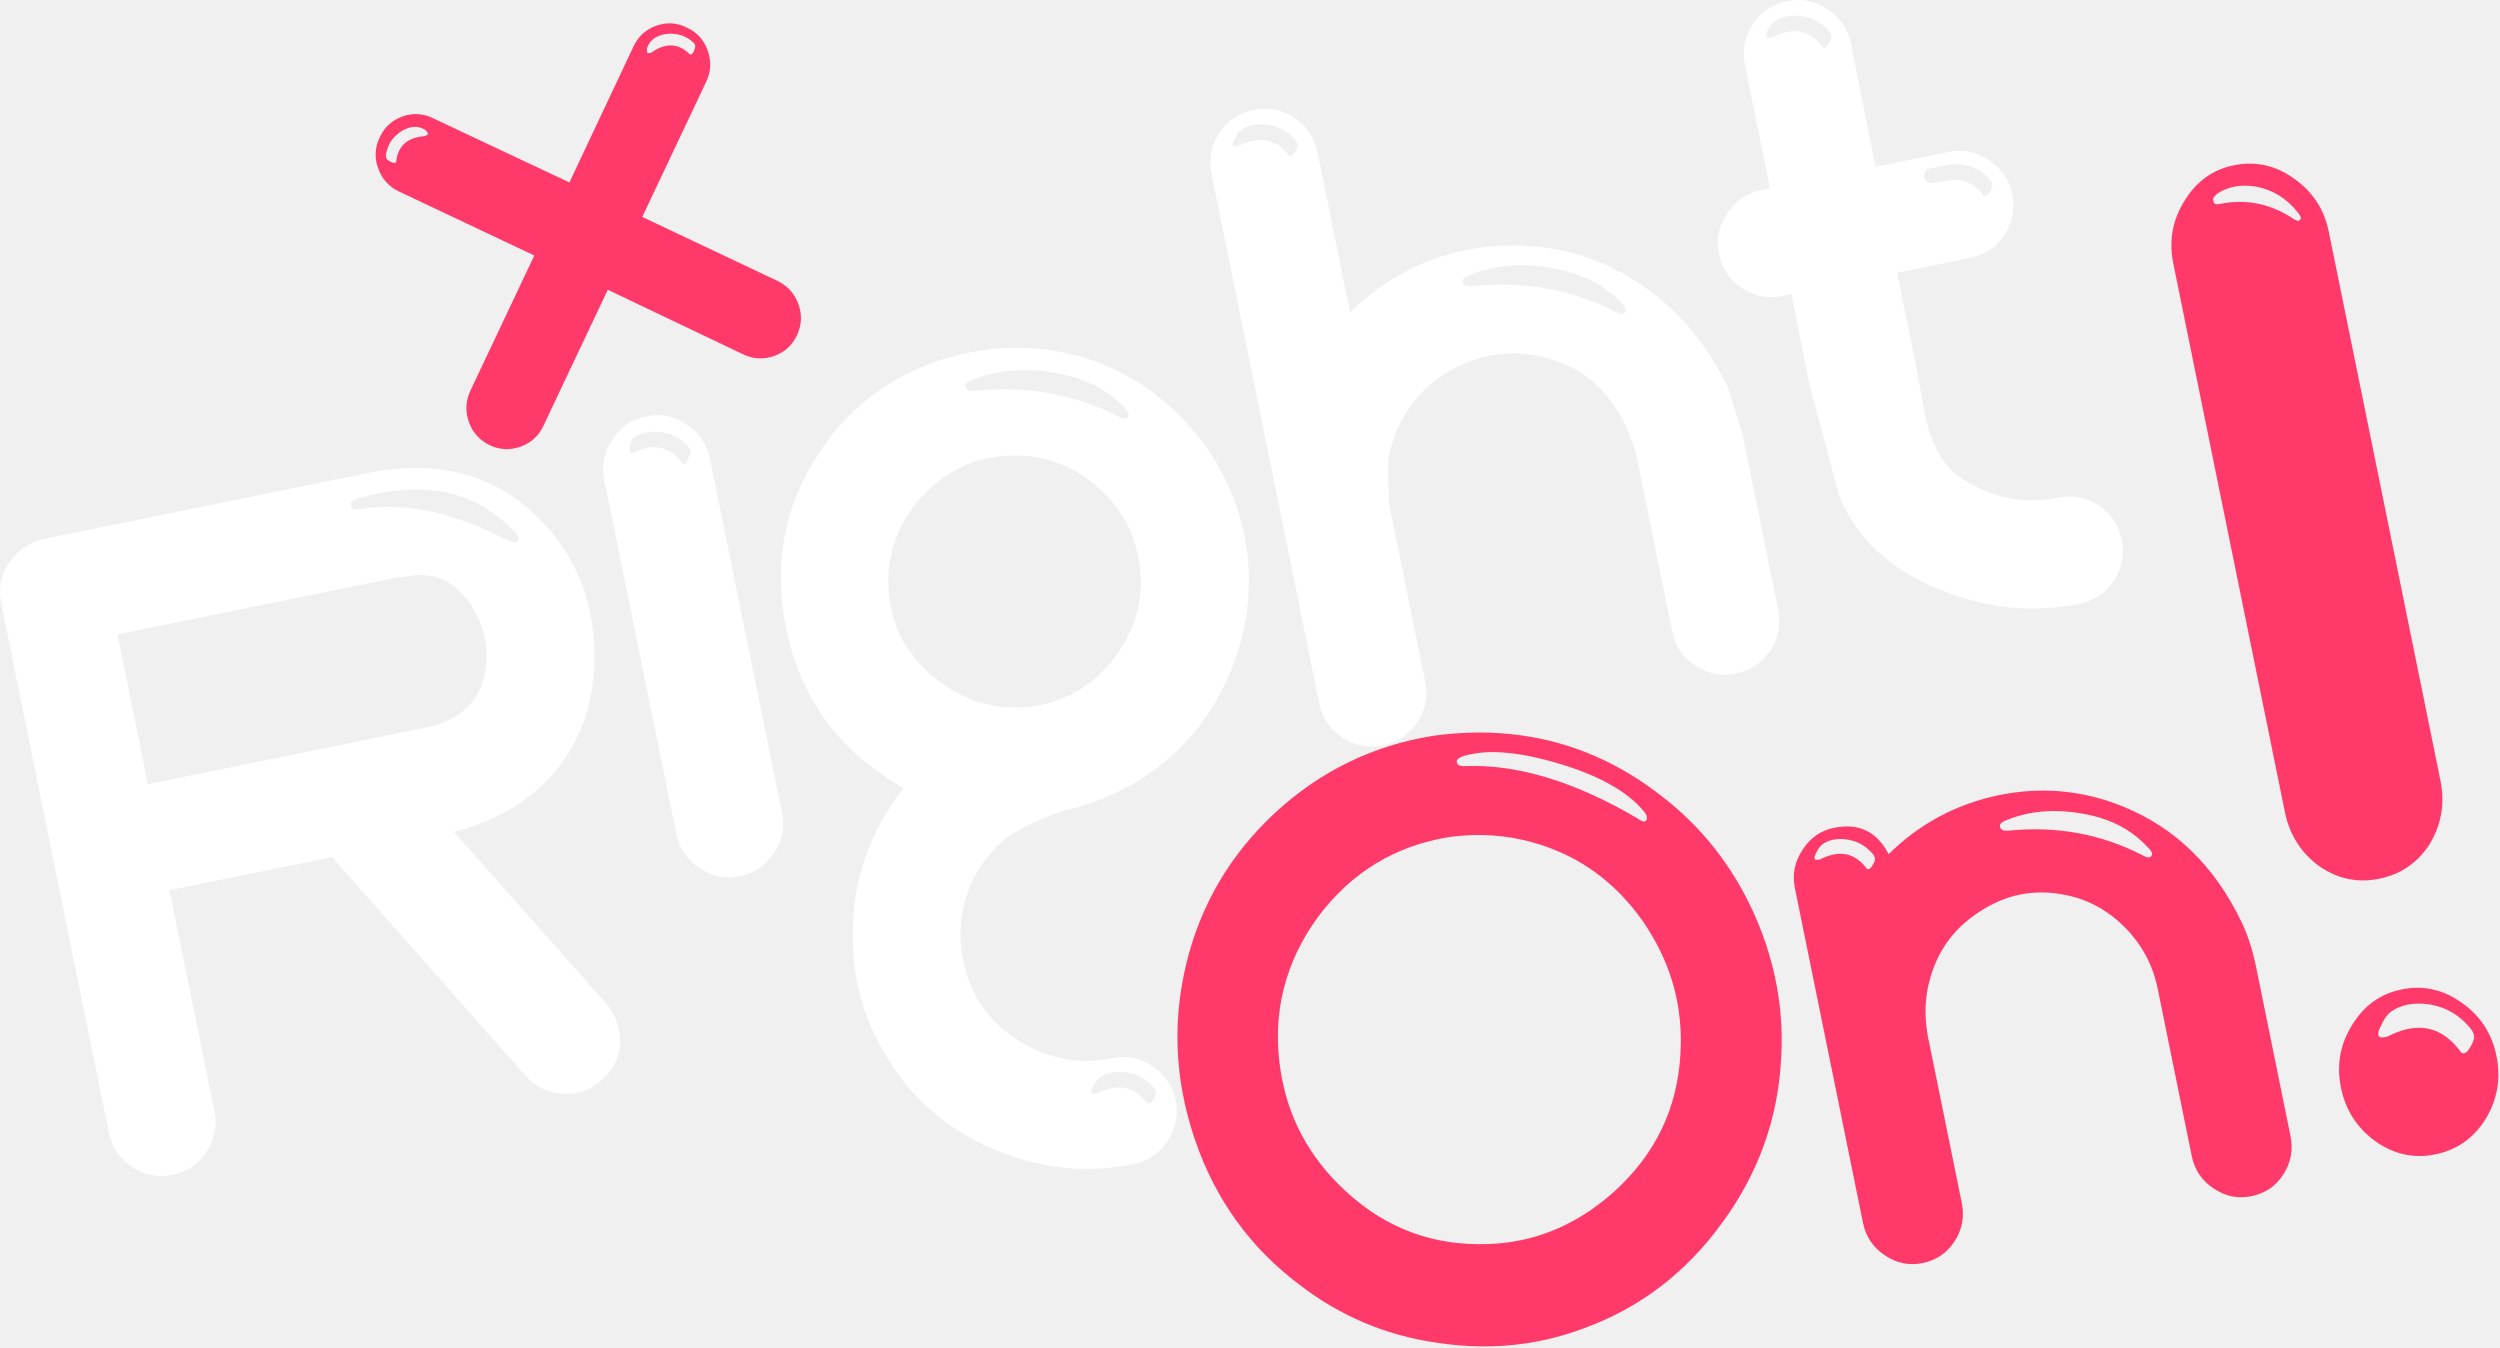
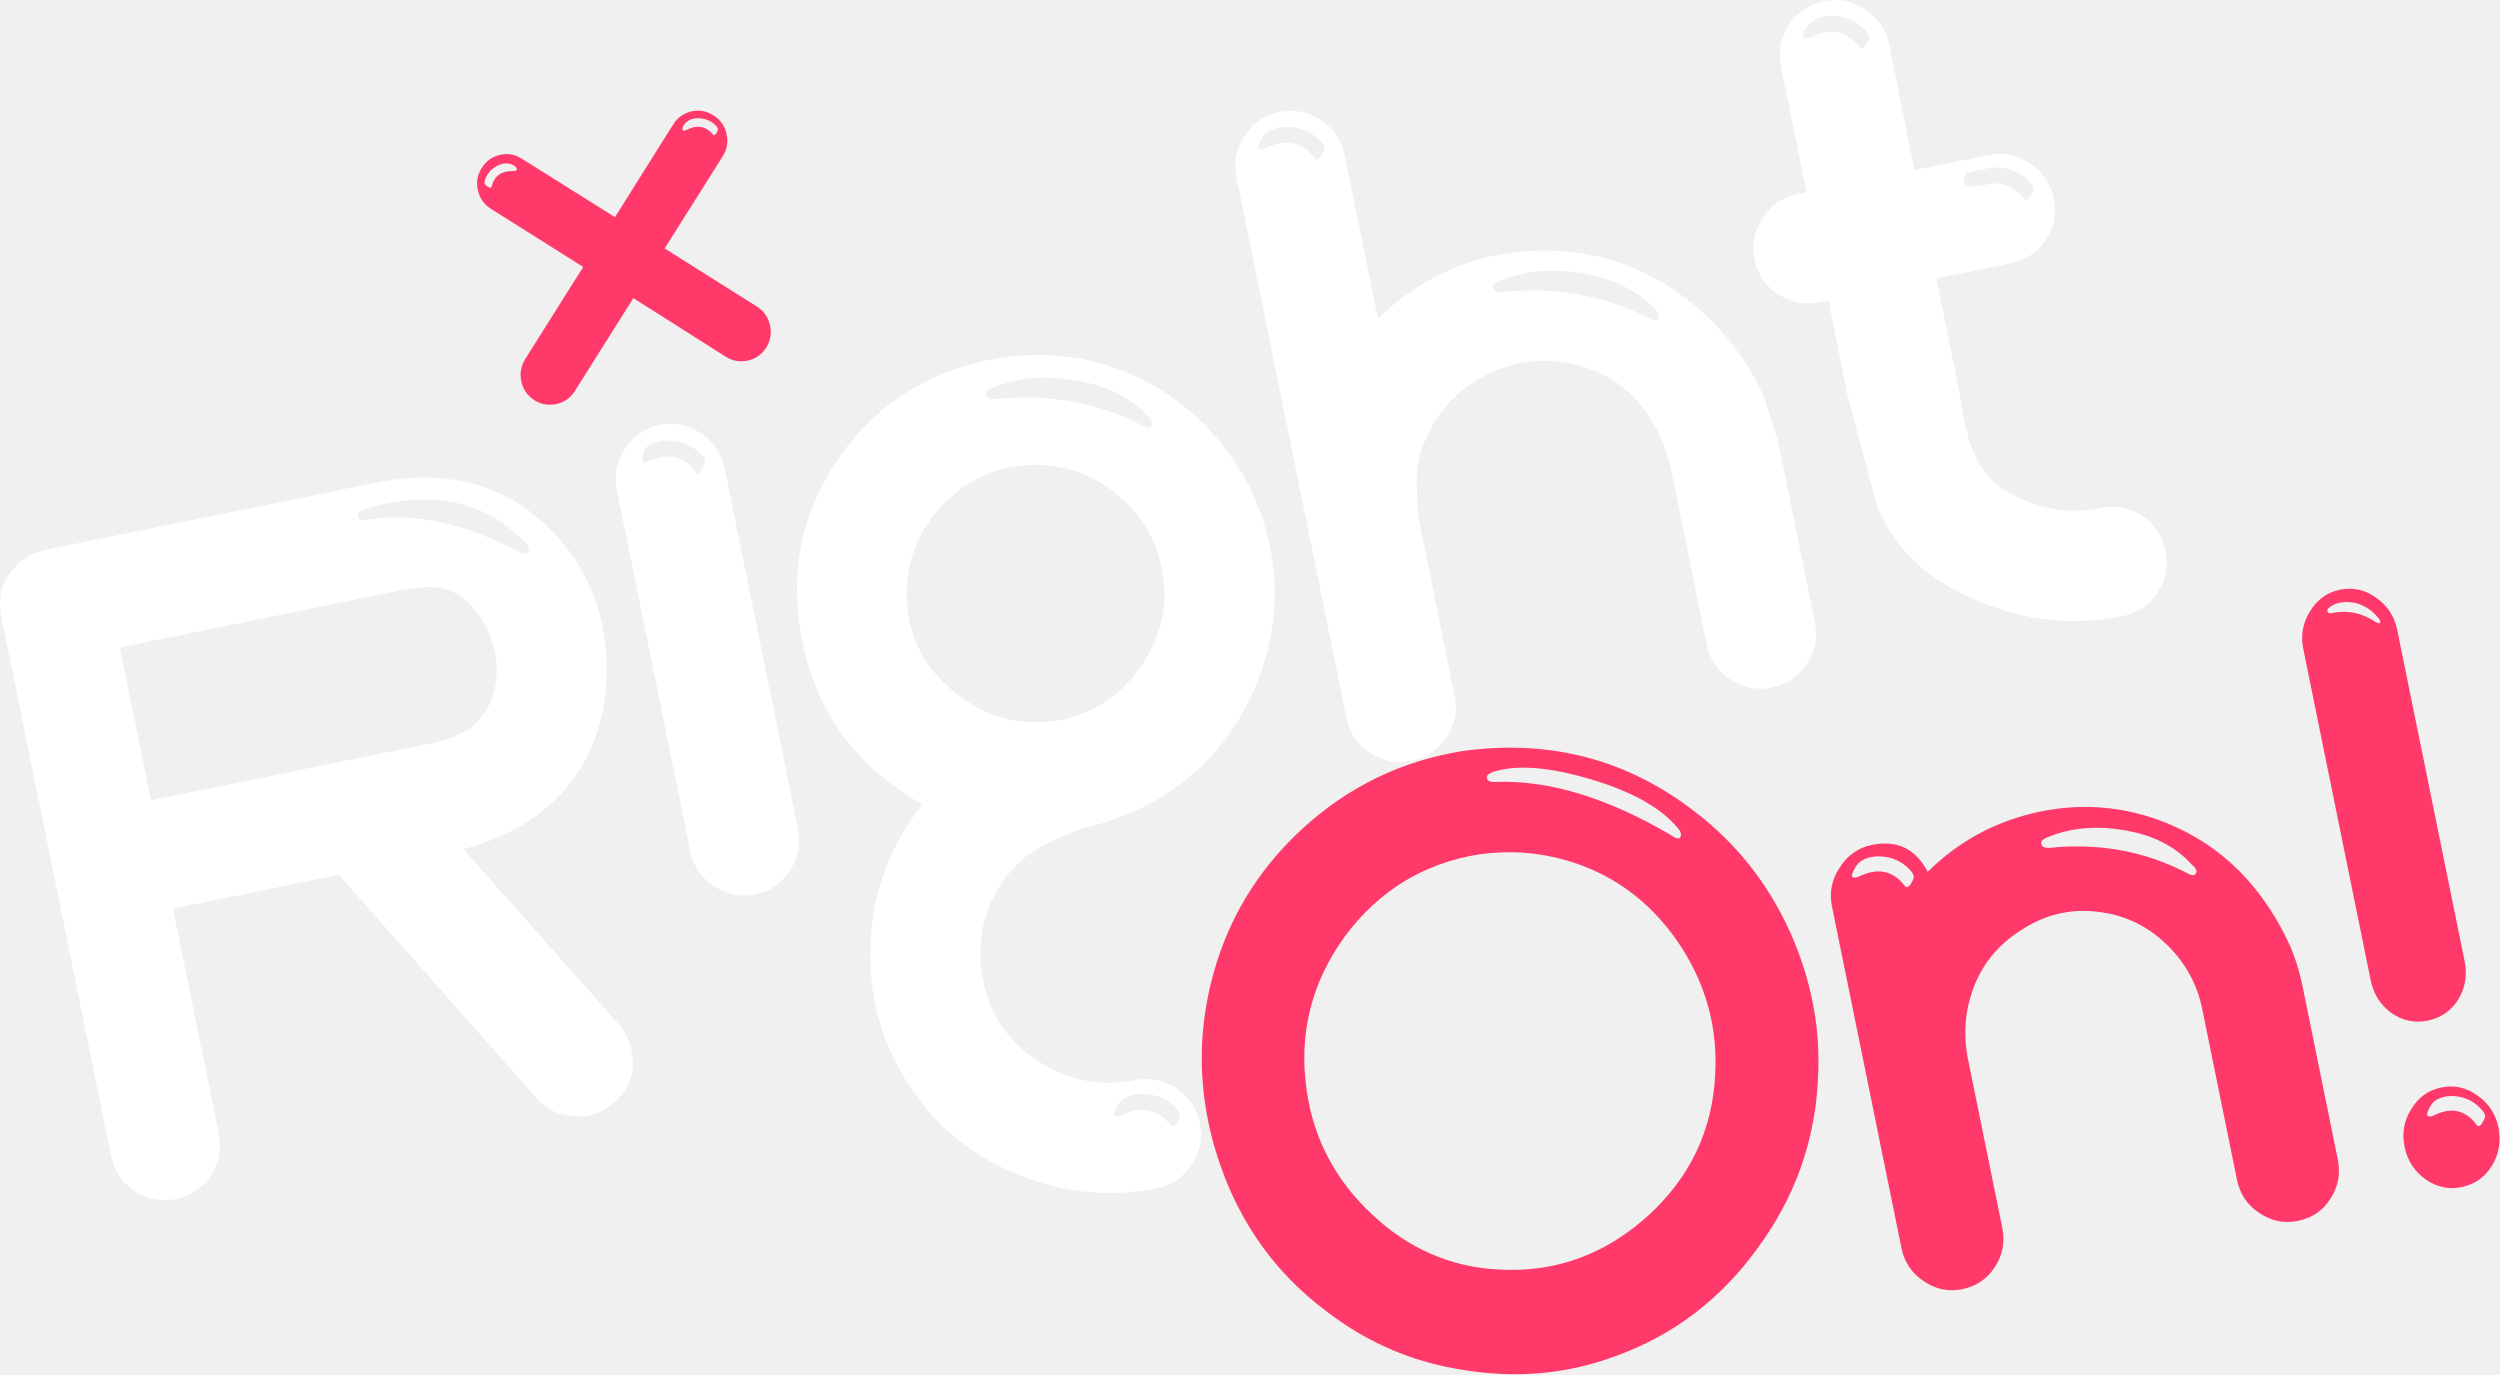
- <svg xmlns="http://www.w3.org/2000/svg" width="100%" height="100%" viewBox="0 0 1349 727" version="1.1" xml:space="preserve" style="fill-rule:evenodd;clip-rule:evenodd;stroke-linejoin:round;stroke-miterlimit:1.414;">
-   <g transform="matrix(1,0,0,1,-1078.74,-845.744)">
+ <svg xmlns="http://www.w3.org/2000/svg" width="100%" height="100%" viewBox="0 0 1391 765" version="1.1" xml:space="preserve" style="fill-rule:evenodd;clip-rule:evenodd;stroke-linejoin:round;stroke-miterlimit:1.414;">
+   <g transform="matrix(1,0,0,1,-1080.03,-805.565)">
    <g>
-       <g transform="matrix(0.813696,-0.165539,0.165539,0.813696,-109.205,692.017)">
+       <g transform="matrix(0.85636,-0.174218,0.174218,0.85636,-170.205,643.777)">
        <g transform="matrix(1,0,0,1,0,116.895)">
          <path d="M1357.61,938.535L1357.61,1085.02C1357.61,1094.79 1354.19,1103.09 1347.35,1109.92C1340.52,1116.76 1332.31,1120.18 1322.74,1120.18C1312.98,1120.18 1304.68,1116.76 1297.84,1109.92C1291,1103.09 1287.59,1094.79 1287.59,1085.02L1287.59,733.75C1287.78,723.789 1291.2,715.586 1297.84,709.14C1304.68,702.5 1312.98,698.984 1322.74,698.594L1542.18,698.594C1589.05,699.961 1623.23,718.906 1644.72,755.429C1655.85,774.375 1661.41,794.785 1661.41,816.66C1661.41,824.863 1660.63,833.164 1659.07,841.562C1653.21,873.789 1638.27,898.691 1614.25,916.269C1595.5,929.551 1572.84,936.875 1546.28,938.242L1621.28,1067.73C1624.21,1073.4 1625.67,1079.26 1625.67,1085.31C1625.67,1088.24 1625.38,1091.27 1624.79,1094.39C1622.25,1103.77 1616.69,1110.8 1608.09,1115.49C1602.62,1118.81 1596.96,1120.47 1591.1,1120.47C1587.98,1120.47 1584.75,1119.98 1581.43,1119C1572.06,1116.66 1565.03,1111.29 1560.34,1102.89L1465.42,938.535L1357.61,938.535ZM1357.61,868.222L1542.18,868.222C1565.61,868.027 1580.85,857.969 1587.88,838.047C1590.03,831.797 1591.1,825.449 1591.1,819.004C1591.1,811.387 1589.54,803.672 1586.41,795.859C1580.16,780.234 1569.62,771.543 1554.77,769.785L1542.18,768.906L1357.61,768.906L1357.61,868.222ZM1623.62,754.551C1606.04,726.816 1578.8,712.949 1541.88,712.949C1537.39,712.949 1532.8,713.144 1528.11,713.535C1524.6,714.121 1522.84,715.293 1522.84,717.051C1522.84,719.394 1524.69,720.566 1528.41,720.566C1557.9,721.738 1587.98,734.824 1618.64,759.824C1620.59,761.191 1622.16,761.875 1623.33,761.875C1623.72,761.875 1624.21,761.582 1624.79,760.996C1625.18,760.605 1625.38,760.019 1625.38,759.238C1625.38,758.066 1624.79,756.504 1623.62,754.551Z" style="fill:white;fill-rule:nonzero;" />
        </g>
        <path d="M1757.67,1085.31C1757.67,1094.88 1754.25,1103.09 1747.42,1109.92C1740.58,1116.95 1732.28,1120.47 1722.52,1120.47C1712.94,1120.47 1704.74,1116.95 1697.91,1109.92C1691.07,1103.09 1687.65,1094.88 1687.65,1085.31L1687.65,850.644C1687.65,841.074 1691.07,832.871 1697.91,826.035C1704.74,819.004 1712.94,815.488 1722.52,815.488C1732.28,815.488 1740.58,819.004 1747.42,826.035C1754.25,832.871 1757.67,841.074 1757.67,850.644L1757.67,1085.31ZM1745.95,841.269C1742.44,834.629 1737.16,830.039 1730.13,827.5C1726.81,826.328 1723.59,825.742 1720.47,825.742C1717.73,825.742 1715.19,826.23 1712.85,827.207C1710.89,827.988 1709.92,828.672 1709.92,829.258C1708.36,832.383 1707.57,834.629 1707.57,835.996C1707.57,836.777 1707.97,837.168 1708.75,837.168C1712.46,836.191 1715.78,835.703 1718.71,835.703C1728.08,835.703 1735.02,840.39 1739.51,849.765C1740.29,850.547 1740.88,850.937 1741.27,850.937C1744.39,846.836 1746.05,844.687 1746.25,844.492C1746.44,844.297 1746.54,844.004 1746.54,843.613C1746.54,843.027 1746.34,842.246 1745.95,841.269Z" style="fill:white;fill-rule:nonzero;" />
        <path d="M1838.4,1085.61C1834.3,1082.09 1830.2,1078.18 1826.1,1073.89C1798.17,1044.79 1784.2,1009.82 1784.2,969.004L1784.2,966.953C1784.59,924.961 1799.24,889.609 1828.15,860.898C1849.83,839.023 1876,825.156 1906.66,819.297C1916.82,817.539 1926.88,816.66 1936.84,816.66C1956.57,816.66 1975.9,820.469 1994.85,828.086C2022.78,839.804 2045.34,858.554 2062.52,884.336C2079.32,910.117 2087.82,938.144 2088.01,968.418C2088.01,998.105 2079.71,1025.74 2063.11,1051.33C2046.51,1076.91 2024.73,1095.66 1997.78,1107.58C1978.25,1115.98 1957.64,1120.37 1935.96,1120.76C1914.28,1123.89 1899.05,1128.57 1890.26,1134.82C1876.39,1143.81 1866.23,1156.11 1859.79,1171.74C1855.88,1181.89 1853.93,1192.25 1853.93,1202.79C1853.93,1208.26 1854.42,1213.73 1855.39,1219.2C1859.11,1237.95 1868.68,1253.48 1884.11,1265.78C1899.14,1278.28 1916.43,1284.53 1935.96,1284.53C1945.53,1284.53 1953.73,1287.95 1960.57,1294.79C1967.6,1301.82 1971.12,1310.12 1971.12,1319.69C1971.12,1329.26 1967.6,1337.56 1960.57,1344.59C1953.73,1351.43 1945.53,1354.84 1935.96,1354.84C1905.49,1354.65 1877.37,1346.05 1851.59,1329.06C1825.41,1311.68 1806.66,1289.12 1795.34,1261.39C1787.52,1242.64 1783.62,1223.5 1783.62,1203.96C1783.62,1193.61 1784.69,1183.26 1786.84,1172.91C1792.89,1142.44 1806.66,1116.46 1828.15,1094.98C1831.47,1091.66 1834.89,1088.54 1838.4,1085.61ZM1935.96,1050.45C1958.42,1050.06 1977.56,1041.95 1993.38,1026.13C2009.59,1010.12 2017.7,990.879 2017.7,968.418C2017.7,949.277 2011.55,932.09 1999.24,916.855C1986.74,901.621 1971.12,892.051 1952.37,888.144C1946.51,886.972 1940.75,886.387 1935.08,886.387C1919.65,886.387 1904.91,890.976 1890.84,900.156C1871.7,912.851 1859.89,930.137 1855.39,952.012C1854.22,957.871 1853.64,963.535 1853.64,969.004C1853.64,987.558 1859.98,1004.45 1872.68,1019.69C1889.09,1039.61 1910.18,1049.86 1935.96,1050.45ZM2028.25,871.738C2019.07,857.285 2005,846.64 1986.06,839.804C1974.14,835.312 1962.43,833.066 1950.9,833.066C1945.63,833.066 1940.36,833.554 1935.08,834.531C1931.57,835.117 1929.81,836.191 1929.81,837.754L1929.81,838.047C1929.81,840.195 1931.57,841.465 1935.08,841.855C1968.87,845.176 1998.27,856.797 2023.27,876.719C2025.22,878.281 2026.78,879.062 2027.95,879.062C2028.34,879.062 2028.83,878.867 2029.42,878.476C2029.81,877.89 2030,877.207 2030,876.426C2030,875.254 2029.42,873.691 2028.25,871.738ZM1959.11,1309.14C1955.59,1302.5 1950.32,1297.91 1943.29,1295.37C1939.97,1294.2 1936.74,1293.61 1933.62,1293.61C1930.88,1293.61 1928.34,1294.1 1926,1295.08C1924.05,1295.86 1922,1297.71 1919.85,1300.64C1918.87,1301.82 1918.38,1302.79 1918.38,1303.57C1918.38,1304.55 1919.36,1305.04 1921.31,1305.04L1921.9,1305.04C1925.61,1304.06 1928.93,1303.57 1931.86,1303.57C1941.23,1303.57 1948.17,1308.26 1952.66,1317.64C1953.05,1318.03 1953.44,1318.22 1953.83,1318.22C1954.81,1318.22 1955.88,1317.54 1957.06,1316.17C1958.81,1314.41 1959.69,1312.95 1959.69,1311.78L1959.69,1311.48C1959.69,1310.9 1959.5,1310.12 1959.11,1309.14Z" style="fill:white;fill-rule:nonzero;" />
        <path d="M2113.96,734.043C2113.96,724.472 2117.38,716.269 2124.21,709.433C2131.24,702.402 2139.54,698.887 2149.11,698.887C2158.68,698.887 2166.98,702.402 2174.01,709.433C2180.85,716.269 2184.27,724.472 2184.27,734.043L2184.27,840.39C2210.05,823.984 2237.1,815.781 2265.42,815.781C2275.77,815.781 2286.22,816.855 2296.77,819.004C2326.46,824.863 2352.04,838.828 2373.53,860.898C2394.03,881.992 2407.9,907.578 2415.13,937.656L2418.35,968.125L2418.35,1085.31C2418.35,1095.08 2414.93,1103.38 2408.1,1110.21C2401.07,1117.05 2392.76,1120.47 2383.2,1120.47C2373.62,1120.47 2365.32,1117.05 2358.29,1110.21C2351.46,1103.38 2348.04,1095.08 2348.04,1085.31L2348.04,968.125C2345.11,930.429 2328.51,905.234 2298.23,892.539C2288.08,888.242 2277.73,886.094 2267.18,886.094C2261.51,886.094 2255.95,886.679 2250.48,887.851C2234.07,891.172 2220.01,898.594 2208.29,910.117C2200.68,917.929 2194.82,926.621 2190.72,936.191C2188.96,940.293 2186.81,950.937 2184.27,968.125L2184.27,1085.31C2184.27,1095.08 2180.85,1103.38 2174.01,1110.21C2166.98,1117.05 2158.68,1120.47 2149.11,1120.47C2139.54,1120.47 2131.24,1117.05 2124.21,1110.21C2117.38,1103.38 2113.96,1095.08 2113.96,1085.31L2113.96,734.043ZM2171.97,724.082C2168.45,717.441 2163.18,712.851 2156.14,710.312C2152.82,709.14 2149.6,708.554 2146.48,708.554C2143.74,708.554 2141.2,709.043 2138.86,710.019C2136.91,710.801 2134.86,712.656 2132.71,715.586C2131.73,716.758 2131.24,717.734 2131.24,718.515C2131.24,719.492 2132.22,719.98 2134.17,719.98L2134.76,719.98C2138.47,719.004 2141.79,718.515 2144.72,718.515C2154.09,718.515 2161.03,723.203 2165.52,732.578C2165.91,732.969 2166.3,733.164 2166.69,733.164C2167.67,733.164 2168.74,732.48 2169.91,731.113C2171.67,729.355 2172.55,727.89 2172.55,726.719L2172.55,726.426C2172.55,725.84 2172.36,725.058 2171.97,724.082ZM2358.29,869.394C2349.11,854.941 2335.05,844.297 2316.11,837.461C2304.19,832.969 2292.47,830.722 2280.95,830.722C2275.68,830.722 2270.4,831.211 2265.13,832.187C2261.61,832.773 2259.86,833.847 2259.86,835.41L2259.86,835.703C2259.86,837.851 2261.61,839.121 2265.13,839.512C2298.92,842.832 2328.31,854.453 2353.31,874.375C2355.26,875.937 2356.83,876.719 2358,876.719C2358.39,876.719 2358.88,876.523 2359.47,876.133C2359.86,875.547 2360.05,874.863 2360.05,874.082C2360.05,872.91 2359.47,871.347 2358.29,869.394Z" style="fill:white;fill-rule:nonzero;" />
        <path d="M2611,1120.47C2579.75,1120.47 2550.64,1111.39 2523.69,1093.22C2494.59,1074.08 2477.3,1049.77 2471.84,1020.27L2467.44,945.566L2467.73,886.094L2461.88,886.094C2452.3,886.094 2444.1,882.773 2437.26,876.133C2430.23,869.297 2426.72,860.898 2426.72,850.937C2426.72,841.367 2430.23,833.164 2437.26,826.328C2444.1,819.297 2452.3,815.781 2461.88,815.781L2467.73,815.781L2467.73,734.043C2467.73,724.472 2471.15,716.172 2477.99,709.14C2484.82,702.304 2493.12,698.887 2502.89,698.887C2512.66,698.887 2520.86,702.402 2527.5,709.433C2534.53,716.269 2538.05,724.472 2538.05,734.043L2537.75,815.781L2586.09,815.781C2595.66,815.781 2603.87,819.297 2610.7,826.328C2617.73,833.164 2621.25,841.367 2621.25,850.937C2621.25,860.898 2617.73,869.297 2610.7,876.133C2603.87,882.773 2595.66,886.094 2586.09,886.094L2537.75,886.094L2537.75,945.566C2537.75,947.715 2537.66,954.746 2537.46,966.66C2537.26,971.152 2537.17,975.156 2537.17,978.672C2537.17,982.383 2537.26,985.703 2537.46,988.633C2538.83,1005.62 2544.2,1018.32 2553.57,1026.72C2570.18,1042.34 2589.32,1050.16 2611,1050.16C2620.76,1050.16 2629.06,1053.48 2635.9,1060.12C2642.73,1067.15 2646.15,1075.55 2646.15,1085.31C2646.15,1095.08 2642.73,1103.38 2635.9,1110.21C2629.06,1117.05 2620.76,1120.47 2611,1120.47ZM2526.03,724.082C2522.52,717.441 2517.25,712.851 2510.22,710.312C2506.89,709.14 2503.67,708.554 2500.55,708.554C2497.81,708.554 2495.27,709.043 2492.93,710.019C2490.98,710.801 2488.83,712.461 2486.48,715C2485.7,716.562 2485.31,717.734 2485.31,718.515C2485.31,719.492 2486.29,719.98 2488.24,719.98L2488.83,719.98C2492.54,719.004 2495.86,718.515 2498.79,718.515C2508.16,718.515 2515.1,723.203 2519.59,732.578C2519.98,732.969 2520.37,733.164 2520.76,733.164C2521.74,733.164 2522.81,732.48 2523.98,731.113C2525.74,729.355 2526.62,727.89 2526.62,726.719L2526.62,726.426C2526.62,725.84 2526.43,725.058 2526.03,724.082ZM2609.24,839.512C2605.72,832.871 2600.45,828.281 2593.42,825.742C2590.1,824.57 2586.88,823.984 2583.75,823.984L2569.69,823.984C2568.12,825.742 2567.34,827.402 2567.34,828.965C2567.34,829.355 2567.44,829.844 2567.64,830.429C2568.42,832.383 2570.27,833.457 2573.2,833.652C2576.13,833.847 2579.06,833.945 2581.99,833.945C2591.37,833.945 2598.3,838.633 2602.79,848.008C2603.18,848.398 2603.57,848.594 2603.97,848.594C2604.94,848.594 2606.01,847.91 2607.19,846.543C2608.95,844.785 2609.82,843.32 2609.82,842.148L2609.82,841.855C2609.82,841.269 2609.63,840.488 2609.24,839.512Z" style="fill:white;fill-rule:nonzero;" />
      </g>
-       <g transform="matrix(0.757775,-0.154162,0.156824,0.770859,73.2291,913.831)">
+       <g transform="matrix(0.797507,-0.162245,0.165047,0.811277,21.7949,877.222)">
        <g transform="matrix(0.998475,0.0546457,-0.0557565,0.998475,-771.241,-0.301186)">
          <path d="M2985.45,769.199C2946.97,769.59 2913.86,783.359 2886.13,810.508C2858.59,838.242 2844.82,871.347 2844.82,909.824C2844.82,942.637 2855.47,972.129 2876.75,998.301C2898.04,1024.67 2924.8,1040.98 2957.03,1047.23C2966.79,1049.18 2976.36,1050.16 2985.74,1050.16C3012.5,1050.16 3038.08,1042.25 3062.5,1026.43C3095.31,1004.94 3115.43,975.449 3122.85,937.949C3124.8,928.379 3125.78,918.906 3125.78,909.531C3125.78,887.656 3120.5,866.269 3109.96,845.371C3094.72,815.683 3072.16,794.297 3042.28,781.211C3024.51,773.398 3005.56,769.394 2985.45,769.199ZM2986.03,698.887C3045.6,699.863 3095.5,721.054 3135.74,762.461C3160.15,787.265 3177.34,816.562 3187.3,850.351C3193.16,870.273 3196.09,890.293 3196.09,910.41C3196.09,924.277 3194.62,938.144 3191.7,952.012C3183.49,992.832 3164.25,1028.28 3133.98,1058.36C3103.9,1088.63 3068.45,1107.87 3027.63,1116.07C3013.76,1119 2999.9,1120.47 2986.03,1120.47C2965.72,1120.47 2945.31,1117.34 2924.8,1111.09C2890.62,1101.13 2861.13,1083.55 2836.32,1058.36C2806.25,1028.67 2787.11,992.734 2778.9,950.547C2776.17,936.289 2774.8,922.129 2774.8,908.066C2774.8,881.113 2780.07,854.746 2790.62,828.965C2806.64,790.097 2832.42,758.75 2867.97,734.922C2903.12,711.484 2941.79,699.472 2983.98,698.887L2986.03,698.887ZM3121.68,770.664C3112.3,755.625 3094.04,741.953 3066.89,729.648C3045.21,719.883 3027.05,715 3012.4,715C3009.08,715 3005.95,715.195 3003.02,715.586C2999.51,716.367 2997.75,717.441 2997.75,718.808C2997.75,721.152 2999.61,722.422 3003.32,722.617C3039.64,726.523 3077.53,744.101 3116.99,775.351C3118.75,777.109 3120.21,777.988 3121.38,777.988C3121.97,777.988 3122.46,777.695 3122.85,777.109C3123.24,776.719 3123.43,776.035 3123.43,775.058C3123.43,773.887 3122.85,772.422 3121.68,770.664Z" style="fill:rgb(255,58,106);fill-rule:nonzero;" />
        </g>
        <g transform="matrix(1,0,0,1,-826.513,161.454)">
          <path d="M3222.03,850.937C3222.03,841.367 3225.55,833.164 3232.58,826.328C3239.42,819.297 3247.62,815.781 3257.19,815.781C3274.77,815.781 3286,824.179 3290.88,840.976C3316.08,824.765 3343.91,816.562 3374.38,816.367C3405.04,816.367 3432.97,824.668 3458.17,841.269C3490.59,862.558 3512.07,893.613 3522.62,934.433C3525.16,944.004 3526.43,955.234 3526.43,968.125L3526.43,1085.31C3526.43,1095.08 3523.01,1103.38 3516.18,1110.21C3509.53,1117.05 3501.23,1120.47 3491.27,1120.47C3481.7,1120.47 3473.5,1117.05 3466.66,1110.21C3459.63,1103.38 3456.12,1095.08 3456.12,1085.31L3456.12,968.125C3456.12,951.719 3451.53,936.582 3442.35,922.715C3432.97,908.652 3420.86,898.594 3406.02,892.539C3395.67,888.242 3385.32,886.094 3374.97,886.094C3365.2,886.094 3355.34,888.047 3345.38,891.953C3325.06,899.57 3310.22,913.047 3300.84,932.383C3295.57,942.929 3292.74,954.844 3292.35,968.125L3292.35,1085.31C3292.35,1095.08 3288.93,1103.38 3282.09,1110.21C3275.26,1117.05 3266.96,1120.47 3257.19,1120.47C3247.62,1120.47 3239.42,1117.05 3232.58,1110.21C3225.55,1103.38 3222.03,1095.08 3222.03,1085.31L3222.03,850.937ZM3468.72,871.445C3459.93,856.992 3446.06,846.347 3427.11,839.512C3415,835.019 3403.28,832.773 3391.96,832.773C3386.49,832.773 3381.22,833.262 3376.14,834.238C3372.62,834.824 3370.86,835.898 3370.86,837.461L3370.86,837.754C3370.86,839.902 3372.62,841.172 3376.14,841.562C3409.73,844.883 3439.12,856.504 3464.32,876.426C3466.08,877.988 3467.54,878.769 3468.72,878.769C3469.3,878.769 3469.79,878.574 3470.18,878.183C3470.76,877.597 3471.06,877.012 3471.06,876.426C3471.06,875.058 3470.28,873.398 3468.72,871.445ZM3280.34,839.219C3276.82,832.578 3271.55,827.988 3264.51,825.449C3261.2,824.277 3257.97,823.691 3254.85,823.691C3252.11,823.691 3249.57,824.179 3247.23,825.156C3245.28,825.937 3243.23,827.793 3241.08,830.722C3240.1,831.894 3239.61,832.871 3239.61,833.652C3239.61,834.629 3240.59,835.117 3242.54,835.117L3243.13,835.117C3246.84,834.14 3250.16,833.652 3253.09,833.652C3262.47,833.652 3269.4,838.34 3273.89,847.715C3274.28,848.105 3274.67,848.301 3275.06,848.301C3276.04,848.301 3277.11,847.617 3278.28,846.25C3280.04,844.492 3280.92,843.027 3280.92,841.855L3280.92,841.562C3280.92,840.976 3280.73,840.195 3280.34,839.219Z" style="fill:rgb(255,58,106);fill-rule:nonzero;" />
        </g>
-         <g transform="matrix(1.58164,2.99209e-16,1.3434e-16,1.64236,-2863.53,-561.241)">
+         <g transform="matrix(0.935925,1.82725e-17,6.64772e-18,0.971851,-570.164,192.671)">
          <path d="M3613.61,967.832C3613.61,977.597 3610.19,985.996 3603.35,993.027C3596.51,999.668 3588.22,1002.99 3578.45,1002.99C3568.88,1002.99 3560.68,999.668 3553.84,993.027C3547,985.996 3543.59,977.597 3543.59,967.832L3543.59,734.043C3543.59,724.472 3547,716.269 3553.84,709.433C3560.68,702.402 3568.88,698.887 3578.45,698.887C3588.22,698.887 3596.51,702.402 3603.35,709.433C3610.19,716.269 3613.61,724.472 3613.61,734.043L3613.61,967.832ZM3578.45,1120.47C3568.88,1120.47 3560.68,1117.05 3553.84,1110.21C3547,1103.18 3543.59,1094.88 3543.59,1085.31C3543.59,1075.74 3547,1067.54 3553.84,1060.7C3560.68,1053.67 3568.88,1050.16 3578.45,1050.16C3588.22,1050.16 3596.51,1053.67 3603.35,1060.7C3610.19,1067.54 3613.61,1075.74 3613.61,1085.31C3613.61,1094.88 3610.19,1103.18 3603.35,1110.21C3596.51,1117.05 3588.22,1120.47 3578.45,1120.47ZM3601.89,723.496C3598.37,716.855 3593.1,712.168 3586.07,709.433C3582.75,708.262 3579.62,707.676 3576.69,707.676C3573.76,707.676 3571.12,708.164 3568.78,709.14C3567.22,709.922 3566.44,710.605 3566.44,711.191L3566.44,712.07C3566.44,713.047 3567.22,713.535 3568.78,713.535C3580.89,713.535 3591.24,717.734 3599.84,726.133C3600.62,726.719 3601.2,727.012 3601.59,727.012C3601.79,727.012 3601.98,726.914 3602.18,726.719C3602.57,726.523 3602.76,726.328 3602.76,726.133C3602.76,725.351 3602.47,724.472 3601.89,723.496ZM3605.11,1072.42C3601.59,1065.78 3596.32,1061.19 3589.29,1058.65C3585.97,1057.48 3582.75,1056.89 3579.62,1056.89C3576.89,1056.89 3574.35,1057.38 3572,1058.36C3570.05,1059.14 3568,1061 3565.85,1063.93C3564.88,1065.1 3564.39,1066.07 3564.39,1066.86C3564.39,1067.83 3565.36,1068.32 3567.32,1068.32L3567.9,1068.32C3571.61,1067.34 3574.93,1066.86 3577.86,1066.86C3587.24,1066.86 3594.17,1071.54 3598.66,1080.92C3599.06,1081.31 3599.45,1081.5 3599.84,1081.5C3600.81,1081.5 3601.89,1080.82 3603.06,1079.45C3604.82,1077.69 3605.7,1076.23 3605.7,1075.06L3605.7,1074.77C3605.7,1074.18 3605.5,1073.4 3605.11,1072.42Z" style="fill:rgb(255,58,106);fill-rule:nonzero;" />
        </g>
      </g>
-       <g transform="matrix(0.584761,-0.209146,0.209146,0.584761,-1083.54,1221.57)">
+       <g transform="matrix(0.454938,-0.103328,0.103328,0.454938,-444.513,910.904)">
        <path d="M3894.6,918.613L3986.59,826.328C3993.43,819.297 4001.73,815.781 4011.49,815.781C4021.06,815.781 4029.26,819.297 4036.1,826.328C4042.94,833.164 4046.36,841.367 4046.36,850.937C4046.36,860.898 4042.94,869.297 4036.1,876.133L3944.11,968.125L4036.1,1060.12C4042.94,1067.15 4046.36,1075.55 4046.36,1085.31C4046.36,1094.88 4042.94,1103.18 4036.1,1110.21C4029.26,1117.05 4021.06,1120.47 4011.49,1120.47C4001.73,1120.47 3993.43,1117.05 3986.59,1110.21L3894.6,1017.64L3802.02,1110.21C3795.18,1117.05 3786.98,1120.47 3777.41,1120.47C3767.64,1120.47 3759.34,1117.05 3752.51,1110.21C3745.67,1103.18 3742.25,1094.88 3742.25,1085.31C3742.25,1075.55 3745.67,1067.15 3752.51,1060.12L3844.5,968.125L3752.51,876.133C3745.67,869.297 3742.25,860.898 3742.25,850.937C3742.25,841.367 3745.67,833.164 3752.51,826.328C3759.34,819.297 3767.64,815.781 3777.41,815.781C3786.98,815.781 3795.18,819.297 3802.02,826.328L3894.6,918.613ZM4036.98,840.39C4033.47,833.75 4028.19,829.16 4021.16,826.621C4017.84,825.449 4014.62,824.863 4011.49,824.863C4008.76,824.863 4006.22,825.351 4003.88,826.328C4001.92,827.109 3999.77,828.769 3997.43,831.308C3996.65,832.871 3996.26,834.043 3996.26,834.824C3996.26,835.801 3997.23,836.289 3999.19,836.289L3999.77,836.289C4003.48,835.312 4006.81,834.824 4009.73,834.824C4019.11,834.824 4026.04,839.512 4030.54,848.887C4030.93,849.277 4031.32,849.472 4031.71,849.472C4032.68,849.472 4033.76,848.789 4034.93,847.422C4036.69,845.664 4037.57,844.199 4037.57,843.027L4037.57,842.734C4037.57,842.148 4037.37,841.367 4036.98,840.39ZM3752.51,842.441C3752.12,843.418 3751.92,844.199 3751.92,844.785L3751.92,845.078C3751.92,846.25 3752.8,847.715 3754.56,849.472C3755.73,850.84 3756.81,851.523 3757.78,851.523C3758.17,851.523 3758.56,851.328 3758.95,850.937C3763.45,841.562 3770.38,836.875 3779.75,836.875C3782.68,836.875 3786,837.363 3789.72,838.34L3790.3,838.34C3792.25,838.34 3793.23,837.851 3793.23,836.875C3793.23,836.094 3792.84,834.922 3792.06,833.359C3789.72,830.82 3787.57,829.16 3785.61,828.379C3783.27,827.402 3780.73,826.914 3778,826.914C3774.87,826.914 3771.65,827.5 3768.33,828.672C3761.3,831.211 3756.02,835.801 3752.51,842.441Z" style="fill:rgb(255,58,106);fill-rule:nonzero;" />
      </g>
    </g>
  </g>
</svg>
